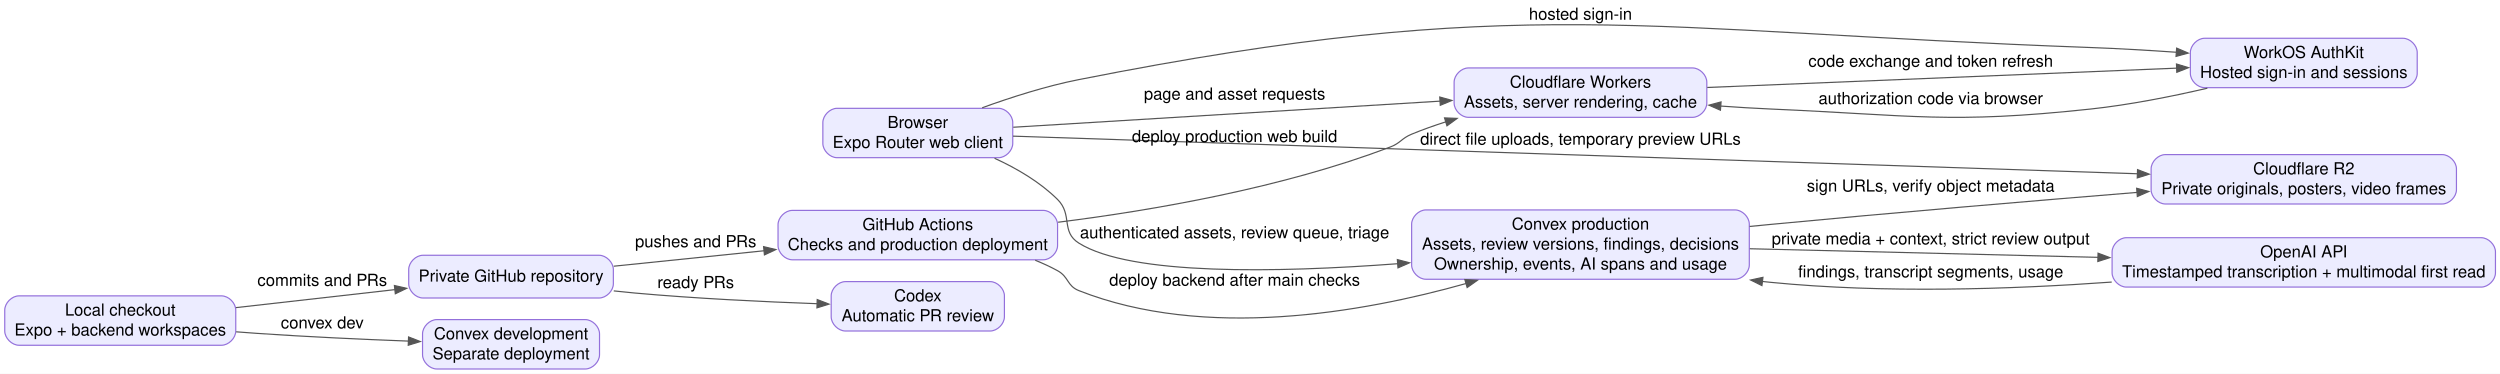
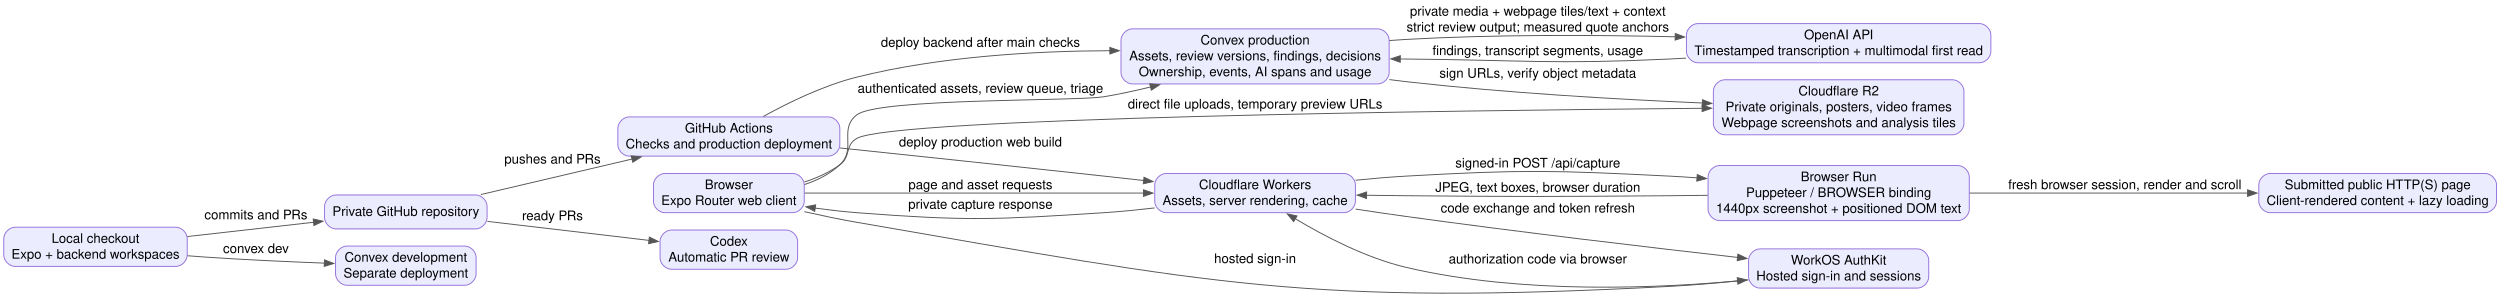
- <svg xmlns="http://www.w3.org/2000/svg" width="2106pt" height="315pt" viewBox="0.00 0.00 2106.00 315.00">
-   <g id="graph0" class="graph" transform="scale(1 1) rotate(0) translate(4 310.84)">
-     <polygon fill="white" stroke="none" points="-4,4 -4,-310.84 2102.18,-310.84 2102.18,4 -4,4" />
+ <svg xmlns="http://www.w3.org/2000/svg" width="2652pt" height="315pt" viewBox="0.00 0.00 2652.00 315.00">
+   <g id="graph0" class="graph" transform="scale(1 1) rotate(0) translate(4 311.15)">
+     <polygon fill="white" stroke="none" points="-4,4 -4,-311.15 2648.34,-311.15 2648.34,4 -4,4" />
    <g id="node1" class="node">
-       <path fill="#ececff" stroke="#9370db" d="M837.14,-219.6C837.14,-219.6 701.17,-219.6 701.17,-219.6 695.17,-219.6 689.17,-213.6 689.17,-207.6 689.17,-207.6 689.17,-190 689.17,-190 689.17,-184 695.17,-178 701.17,-178 701.17,-178 837.14,-178 837.14,-178 843.14,-178 849.14,-184 849.14,-190 849.14,-190 849.14,-207.6 849.14,-207.6 849.14,-213.6 843.14,-219.6 837.14,-219.6" />
-       <text xml:space="preserve" text-anchor="middle" x="769.16" y="-203" font-family="Helvetica,sans-Serif" font-size="14.00">Browser</text>
-       <text xml:space="preserve" text-anchor="middle" x="769.16" y="-186.2" font-family="Helvetica,sans-Serif" font-size="14.00">Expo Router web client</text>
+       <path fill="#ececff" stroke="#9370db" d="M837.14,-127.13C837.14,-127.13 701.17,-127.13 701.17,-127.13 695.17,-127.13 689.17,-121.13 689.17,-115.13 689.17,-115.13 689.17,-97.53 689.17,-97.53 689.17,-91.53 695.17,-85.53 701.17,-85.53 701.17,-85.53 837.14,-85.53 837.14,-85.53 843.14,-85.53 849.14,-91.53 849.14,-97.53 849.14,-97.53 849.14,-115.13 849.14,-115.13 849.14,-121.13 843.14,-127.13 837.14,-127.13" />
+       <text xml:space="preserve" text-anchor="middle" x="769.16" y="-110.53" font-family="Helvetica,sans-Serif" font-size="14.00">Browser</text>
+       <text xml:space="preserve" text-anchor="middle" x="769.16" y="-93.73" font-family="Helvetica,sans-Serif" font-size="14.00">Expo Router web client</text>
    </g>
    <g id="node2" class="node">
-       <path fill="#ececff" stroke="#9370db" d="M1421.82,-253.6C1421.82,-253.6 1232.95,-253.6 1232.95,-253.6 1226.95,-253.6 1220.95,-247.6 1220.95,-241.6 1220.95,-241.6 1220.95,-224 1220.95,-224 1220.95,-218 1226.95,-212 1232.95,-212 1232.95,-212 1421.82,-212 1421.82,-212 1427.82,-212 1433.82,-218 1433.82,-224 1433.82,-224 1433.82,-241.6 1433.82,-241.6 1433.82,-247.6 1427.82,-253.6 1421.82,-253.6" />
-       <text xml:space="preserve" text-anchor="middle" x="1327.39" y="-237" font-family="Helvetica,sans-Serif" font-size="14.00">Cloudflare Workers</text>
-       <text xml:space="preserve" text-anchor="middle" x="1327.39" y="-220.2" font-family="Helvetica,sans-Serif" font-size="14.00">Assets, server rendering, cache</text>
+       <path fill="#ececff" stroke="#9370db" d="M1421.82,-127.13C1421.82,-127.13 1232.95,-127.13 1232.95,-127.13 1226.95,-127.13 1220.95,-121.13 1220.95,-115.13 1220.95,-115.13 1220.95,-97.53 1220.95,-97.53 1220.95,-91.53 1226.95,-85.53 1232.95,-85.53 1232.95,-85.53 1421.82,-85.53 1421.82,-85.53 1427.82,-85.53 1433.82,-91.53 1433.82,-97.53 1433.82,-97.53 1433.82,-115.13 1433.82,-115.13 1433.82,-121.13 1427.82,-127.13 1421.82,-127.13" />
+       <text xml:space="preserve" text-anchor="middle" x="1327.39" y="-110.53" font-family="Helvetica,sans-Serif" font-size="14.00">Cloudflare Workers</text>
+       <text xml:space="preserve" text-anchor="middle" x="1327.39" y="-93.73" font-family="Helvetica,sans-Serif" font-size="14.00">Assets, server rendering, cache</text>
    </g>
    <g id="edge1" class="edge">
-       <path fill="none" stroke="#555555" d="M849.55,-203.65C943.63,-209.4 1101.2,-219.04 1209.28,-225.64" />
-       <polygon fill="#555555" stroke="#555555" points="1208.86,-229.12 1219.06,-226.24 1209.29,-222.14 1208.86,-229.12" />
-       <text xml:space="preserve" text-anchor="middle" x="1036.03" y="-226.95" font-family="Helvetica,sans-Serif" font-size="14.00">page and asset requests</text>
+       <path fill="none" stroke="#555555" d="M849.55,-106.33C943.63,-106.33 1101.2,-106.33 1209.28,-106.33" />
+       <polygon fill="#555555" stroke="#555555" points="1209.06,-109.83 1219.05,-106.33 1209.05,-102.83 1209.06,-109.83" />
+       <text xml:space="preserve" text-anchor="middle" x="1036.03" y="-110.53" font-family="Helvetica,sans-Serif" font-size="14.00">page and asset requests</text>
    </g>
    <g id="node3" class="node">
-       <path fill="#ececff" stroke="#9370db" d="M1457.61,-134C1457.61,-134 1197.16,-134 1197.16,-134 1191.16,-134 1185.16,-128 1185.16,-122 1185.16,-122 1185.16,-87.6 1185.16,-87.6 1185.16,-81.6 1191.16,-75.6 1197.16,-75.6 1197.16,-75.6 1457.61,-75.6 1457.61,-75.6 1463.61,-75.6 1469.61,-81.6 1469.61,-87.6 1469.61,-87.6 1469.61,-122 1469.61,-122 1469.61,-128 1463.61,-134 1457.61,-134" />
-       <text xml:space="preserve" text-anchor="middle" x="1327.39" y="-117.4" font-family="Helvetica,sans-Serif" font-size="14.00">Convex production</text>
-       <text xml:space="preserve" text-anchor="middle" x="1327.39" y="-100.6" font-family="Helvetica,sans-Serif" font-size="14.00">Assets, review versions, findings, decisions</text>
-       <text xml:space="preserve" text-anchor="middle" x="1327.39" y="-83.8" font-family="Helvetica,sans-Serif" font-size="14.00">Ownership, events, AI spans and usage</text>
+       <path fill="#ececff" stroke="#9370db" d="M1457.61,-280.53C1457.61,-280.53 1197.16,-280.53 1197.16,-280.53 1191.16,-280.53 1185.16,-274.53 1185.16,-268.53 1185.16,-268.53 1185.16,-234.13 1185.16,-234.13 1185.16,-228.13 1191.16,-222.13 1197.16,-222.13 1197.16,-222.13 1457.61,-222.13 1457.61,-222.13 1463.61,-222.13 1469.61,-228.13 1469.61,-234.13 1469.61,-234.13 1469.61,-268.53 1469.61,-268.53 1469.61,-274.53 1463.61,-280.53 1457.61,-280.53" />
+       <text xml:space="preserve" text-anchor="middle" x="1327.39" y="-263.93" font-family="Helvetica,sans-Serif" font-size="14.00">Convex production</text>
+       <text xml:space="preserve" text-anchor="middle" x="1327.39" y="-247.13" font-family="Helvetica,sans-Serif" font-size="14.00">Assets, review versions, findings, decisions</text>
+       <text xml:space="preserve" text-anchor="middle" x="1327.39" y="-230.33" font-family="Helvetica,sans-Serif" font-size="14.00">Ownership, events, AI spans and usage</text>
+     </g>
+     <g id="edge6" class="edge">
+       <path fill="none" stroke="#555555" d="M849.37,-115.35C863.13,-119.91 876.38,-126.58 886.89,-136.33 905.13,-153.24 885.21,-174.11 904.89,-189.33 928,-207.2 1138.36,-203.65 1167.16,-208.53 1183.37,-211.27 1200.32,-214.94 1216.86,-218.98" />
+       <polygon fill="#555555" stroke="#555555" points="1215.64,-222.28 1226.19,-221.31 1217.33,-215.49 1215.64,-222.28" />
+       <text xml:space="preserve" text-anchor="middle" x="1036.03" y="-212.73" font-family="Helvetica,sans-Serif" font-size="14.00">authenticated assets, review queue, triage</text>
+     </g>
+     <g id="node4" class="node">
+       <path fill="#ececff" stroke="#9370db" d="M2067.35,-226.53C2067.35,-226.53 1825.55,-226.53 1825.55,-226.53 1819.55,-226.53 1813.55,-220.53 1813.55,-214.53 1813.55,-214.53 1813.55,-180.13 1813.55,-180.13 1813.55,-174.13 1819.55,-168.13 1825.55,-168.13 1825.55,-168.13 2067.35,-168.13 2067.35,-168.13 2073.35,-168.13 2079.35,-174.13 2079.35,-180.13 2079.35,-180.13 2079.35,-214.53 2079.35,-214.53 2079.35,-220.53 2073.35,-226.53 2067.35,-226.53" />
+       <text xml:space="preserve" text-anchor="middle" x="1946.45" y="-209.93" font-family="Helvetica,sans-Serif" font-size="14.00">Cloudflare R2</text>
+       <text xml:space="preserve" text-anchor="middle" x="1946.45" y="-193.13" font-family="Helvetica,sans-Serif" font-size="14.00">Private originals, posters, video frames</text>
+       <text xml:space="preserve" text-anchor="middle" x="1946.45" y="-176.33" font-family="Helvetica,sans-Serif" font-size="14.00">Webpage screenshots and analysis tiles</text>
+     </g>
+     <g id="edge7" class="edge">
+       <path fill="none" stroke="#555555" d="M849.42,-118.11C862.71,-122.42 875.78,-128.3 886.89,-136.33 898.88,-144.99 892.02,-157.03 904.89,-164.33 943.17,-186.02 1525.34,-193.81 1801.78,-196.29" />
+       <polygon fill="#555555" stroke="#555555" points="1801.55,-199.79 1811.58,-196.38 1801.61,-192.79 1801.55,-199.79" />
+       <text xml:space="preserve" text-anchor="middle" x="1327.39" y="-196.03" font-family="Helvetica,sans-Serif" font-size="14.00">direct file uploads, temporary preview URLs</text>
+     </g>
+     <g id="node13" class="node">
+       <path fill="#ececff" stroke="#9370db" d="M2030,-47.13C2030,-47.13 1862.9,-47.13 1862.9,-47.13 1856.9,-47.13 1850.9,-41.13 1850.9,-35.13 1850.9,-35.13 1850.9,-17.53 1850.9,-17.53 1850.9,-11.53 1856.9,-5.53 1862.9,-5.53 1862.9,-5.53 2030,-5.53 2030,-5.53 2036,-5.53 2042,-11.53 2042,-17.53 2042,-17.53 2042,-35.13 2042,-35.13 2042,-41.13 2036,-47.13 2030,-47.13" />
+       <text xml:space="preserve" text-anchor="middle" x="1946.45" y="-30.53" font-family="Helvetica,sans-Serif" font-size="14.00">WorkOS AuthKit</text>
+       <text xml:space="preserve" text-anchor="middle" x="1946.45" y="-13.73" font-family="Helvetica,sans-Serif" font-size="14.00">Hosted sign-in and sessions</text>
+     </g>
+     <g id="edge11" class="edge">
+       <path fill="none" stroke="#555555" d="M849.3,-86.59C867.48,-82.48 886.8,-78.46 904.89,-75.33 1283.61,-9.87 1383.18,13.04 1766.98,-7.33 1790.48,-8.58 1815.65,-10.74 1839.46,-13.17" />
+       <polygon fill="#555555" stroke="#555555" points="1838.84,-16.63 1849.15,-14.19 1839.57,-9.67 1838.84,-16.63" />
+       <text xml:space="preserve" text-anchor="middle" x="1327.39" y="-32.12" font-family="Helvetica,sans-Serif" font-size="14.00">hosted sign-in</text>
+     </g>
+     <g id="edge5" class="edge">
+       <path fill="none" stroke="#555555" d="M1220.8,-90.58C1202.94,-88.48 1184.55,-86.66 1167.16,-85.53 1050.84,-77.96 1021.11,-76.61 904.89,-85.53 890.5,-86.63 875.33,-88.39 860.56,-90.43" />
+       <polygon fill="#555555" stroke="#555555" points="860.26,-86.93 850.86,-91.82 861.25,-93.86 860.26,-86.93" />
+       <text xml:space="preserve" text-anchor="middle" x="1036.03" y="-89.73" font-family="Helvetica,sans-Serif" font-size="14.00">private capture response</text>
+     </g>
+     <g id="node5" class="node">
+       <path fill="#ececff" stroke="#9370db" d="M2073,-135.53C2073,-135.53 1819.9,-135.53 1819.9,-135.53 1813.9,-135.53 1807.9,-129.53 1807.9,-123.53 1807.9,-123.53 1807.9,-89.13 1807.9,-89.13 1807.9,-83.13 1813.9,-77.13 1819.9,-77.13 1819.9,-77.13 2073,-77.13 2073,-77.13 2079,-77.13 2085,-83.13 2085,-89.13 2085,-89.13 2085,-123.53 2085,-123.53 2085,-129.53 2079,-135.53 2073,-135.53" />
+       <text xml:space="preserve" text-anchor="middle" x="1946.45" y="-118.93" font-family="Helvetica,sans-Serif" font-size="14.00">Browser Run</text>
+       <text xml:space="preserve" text-anchor="middle" x="1946.45" y="-102.13" font-family="Helvetica,sans-Serif" font-size="14.00">Puppeteer / BROWSER binding</text>
+       <text xml:space="preserve" text-anchor="middle" x="1946.45" y="-85.33" font-family="Helvetica,sans-Serif" font-size="14.00">1440px screenshot + positioned DOM text</text>
    </g>
    <g id="edge2" class="edge">
-       <path fill="none" stroke="#555555" d="M833.82,-177.51C852.59,-168.94 872.05,-157.53 886.89,-142.8 899.81,-129.97 889.46,-115.66 904.89,-106 948.53,-78.68 1071.56,-81.03 1173.51,-88.69" />
-       <polygon fill="#555555" stroke="#555555" points="1173.13,-92.17 1183.37,-89.46 1173.67,-85.19 1173.13,-92.17" />
-       <text xml:space="preserve" text-anchor="middle" x="1036.03" y="-110.2" font-family="Helvetica,sans-Serif" font-size="14.00">authenticated assets, review queue, triage</text>
+       <path fill="none" stroke="#555555" d="M1434.02,-119.96C1451.88,-121.78 1470.25,-123.35 1487.61,-124.33 1611.58,-131.31 1642.97,-130.57 1766.98,-124.33 1776.58,-123.84 1786.46,-123.22 1796.42,-122.48" />
+       <polygon fill="#555555" stroke="#555555" points="1796.47,-125.99 1806.17,-121.73 1795.93,-119.01 1796.47,-125.99" />
+       <text xml:space="preserve" text-anchor="middle" x="1627.29" y="-133.49" font-family="Helvetica,sans-Serif" font-size="14.00">signed-in POST /api/capture</text>
    </g>
-     <g id="node4" class="node">
-       <path fill="#ececff" stroke="#9370db" d="M2053.31,-180.6C2053.31,-180.6 1820.1,-180.6 1820.1,-180.6 1814.1,-180.6 1808.1,-174.6 1808.1,-168.6 1808.1,-168.6 1808.1,-151 1808.1,-151 1808.1,-145 1814.1,-139 1820.1,-139 1820.1,-139 2053.31,-139 2053.31,-139 2059.31,-139 2065.31,-145 2065.31,-151 2065.31,-151 2065.31,-168.6 2065.31,-168.6 2065.31,-174.6 2059.31,-180.6 2053.31,-180.6" />
-       <text xml:space="preserve" text-anchor="middle" x="1936.71" y="-164" font-family="Helvetica,sans-Serif" font-size="14.00">Cloudflare R2</text>
-       <text xml:space="preserve" text-anchor="middle" x="1936.71" y="-147.2" font-family="Helvetica,sans-Serif" font-size="14.00">Private originals, posters, video frames</text>
+     <g id="edge13" class="edge">
+       <path fill="none" stroke="#555555" d="M1434.09,-89.34C1451.94,-86.62 1470.29,-83.92 1487.61,-81.53 1607.9,-64.91 1746.37,-48.61 1839.25,-38.08" />
+       <polygon fill="#555555" stroke="#555555" points="1839.58,-41.57 1849.12,-36.96 1838.79,-34.61 1839.58,-41.57" />
+       <text xml:space="preserve" text-anchor="middle" x="1627.29" y="-85.73" font-family="Helvetica,sans-Serif" font-size="14.00">code exchange and token refresh</text>
+     </g>
+     <g id="edge8" class="edge">
+       <path fill="none" stroke="#555555" d="M1469.79,-226.72C1475.8,-225.93 1481.76,-225.19 1487.61,-224.53 1592.51,-212.62 1711.55,-205.75 1801.95,-201.89" />
+       <polygon fill="#555555" stroke="#555555" points="1802.03,-205.39 1811.88,-201.48 1801.74,-198.4 1802.03,-205.39" />
+       <text xml:space="preserve" text-anchor="middle" x="1627.29" y="-228.73" font-family="Helvetica,sans-Serif" font-size="14.00">sign URLs, verify object metadata</text>
+     </g>
+     <g id="node7" class="node">
+       <path fill="#ececff" stroke="#9370db" d="M2095.92,-286.13C2095.92,-286.13 1796.98,-286.13 1796.98,-286.13 1790.98,-286.13 1784.98,-280.13 1784.98,-274.13 1784.98,-274.13 1784.98,-256.53 1784.98,-256.53 1784.98,-250.53 1790.98,-244.53 1796.98,-244.53 1796.98,-244.53 2095.92,-244.53 2095.92,-244.53 2101.92,-244.53 2107.92,-250.53 2107.92,-256.53 2107.92,-256.53 2107.92,-274.13 2107.92,-274.13 2107.92,-280.13 2101.92,-286.13 2095.92,-286.13" />
+       <text xml:space="preserve" text-anchor="middle" x="1946.45" y="-269.53" font-family="Helvetica,sans-Serif" font-size="14.00">OpenAI API</text>
+       <text xml:space="preserve" text-anchor="middle" x="1946.45" y="-252.73" font-family="Helvetica,sans-Serif" font-size="14.00">Timestamped transcription + multimodal first read</text>
+     </g>
+     <g id="edge9" class="edge">
+       <path fill="none" stroke="#555555" d="M1469.83,-268.15C1475.83,-268.6 1481.78,-269 1487.61,-269.33 1581.89,-274.64 1687.25,-274.16 1773.12,-272.12" />
+       <polygon fill="#555555" stroke="#555555" points="1773.14,-275.62 1783.05,-271.87 1772.96,-268.62 1773.14,-275.62" />
+       <text xml:space="preserve" text-anchor="middle" x="1627.29" y="-294.55" font-family="Helvetica,sans-Serif" font-size="14.00">private media + webpage tiles/text + context</text>
+       <text xml:space="preserve" text-anchor="middle" x="1627.29" y="-277.75" font-family="Helvetica,sans-Serif" font-size="14.00">strict review output; measured quote anchors</text>
+     </g>
+     <g id="edge4" class="edge">
+       <path fill="none" stroke="#555555" d="M1807.58,-103.95C1793.86,-103.78 1780.15,-103.63 1766.98,-103.53 1642.82,-102.55 1611.77,-102.44 1487.61,-103.53 1473.98,-103.65 1459.69,-103.83 1445.5,-104.03" />
+       <polygon fill="#555555" stroke="#555555" points="1445.62,-100.53 1435.67,-104.18 1445.72,-107.53 1445.62,-100.53" />
+       <text xml:space="preserve" text-anchor="middle" x="1627.29" y="-107.73" font-family="Helvetica,sans-Serif" font-size="14.00">JPEG, text boxes, browser duration</text>
+     </g>
+     <g id="node6" class="node">
+       <path fill="#ececff" stroke="#9370db" d="M2632.34,-127.13C2632.34,-127.13 2404.14,-127.13 2404.14,-127.13 2398.14,-127.13 2392.14,-121.13 2392.14,-115.13 2392.14,-115.13 2392.14,-97.53 2392.14,-97.53 2392.14,-91.53 2398.14,-85.53 2404.14,-85.53 2404.14,-85.53 2632.34,-85.53 2632.34,-85.53 2638.34,-85.53 2644.34,-91.53 2644.34,-97.53 2644.34,-97.53 2644.34,-115.13 2644.34,-115.13 2644.34,-121.13 2638.34,-127.13 2632.34,-127.13" />
+       <text xml:space="preserve" text-anchor="middle" x="2518.24" y="-110.53" font-family="Helvetica,sans-Serif" font-size="14.00">Submitted public HTTP(S) page</text>
+       <text xml:space="preserve" text-anchor="middle" x="2518.24" y="-93.73" font-family="Helvetica,sans-Serif" font-size="14.00">Client-rendered content + lazy loading</text>
    </g>
    <g id="edge3" class="edge">
-       <path fill="none" stroke="#555555" d="M849.35,-196.15C1044.51,-189.62 1550.53,-172.69 1796.88,-164.45" />
-       <polygon fill="#555555" stroke="#555555" points="1796.67,-167.95 1806.54,-164.12 1796.43,-160.96 1796.67,-167.95" />
-       <text xml:space="preserve" text-anchor="middle" x="1327.39" y="-188.96" font-family="Helvetica,sans-Serif" font-size="14.00">direct file uploads, temporary preview URLs</text>
+       <path fill="none" stroke="#555555" d="M2085.38,-106.33C2174.92,-106.33 2291.14,-106.33 2380.46,-106.33" />
+       <polygon fill="#555555" stroke="#555555" points="2380.25,-109.83 2390.25,-106.33 2380.25,-102.83 2380.25,-109.83" />
+       <text xml:space="preserve" text-anchor="middle" x="2250.03" y="-110.53" font-family="Helvetica,sans-Serif" font-size="14.00">fresh browser session, render and scroll</text>
+     </g>
+     <g id="edge10" class="edge">
+       <path fill="none" stroke="#555555" d="M1784.49,-249.48C1778.58,-249.12 1772.73,-248.8 1766.98,-248.53 1642.95,-242.7 1611.77,-247.44 1487.61,-248.53 1485.52,-248.55 1483.42,-248.57 1481.31,-248.59" />
+       <polygon fill="#555555" stroke="#555555" points="1481.37,-245.09 1471.41,-248.69 1481.45,-252.09 1481.37,-245.09" />
+       <text xml:space="preserve" text-anchor="middle" x="1627.29" y="-252.73" font-family="Helvetica,sans-Serif" font-size="14.00">findings, transcript segments, usage</text>
+     </g>
+     <g id="node8" class="node">
+       <path fill="#ececff" stroke="#9370db" d="M489.04,-50.13C489.04,-50.13 363.95,-50.13 363.95,-50.13 357.95,-50.13 351.95,-44.13 351.95,-38.13 351.95,-38.13 351.95,-20.53 351.95,-20.53 351.95,-14.53 357.95,-8.53 363.95,-8.53 363.95,-8.53 489.04,-8.53 489.04,-8.53 495.04,-8.53 501.04,-14.53 501.04,-20.53 501.04,-20.53 501.04,-38.13 501.04,-38.13 501.04,-44.13 495.04,-50.13 489.04,-50.13" />
+       <text xml:space="preserve" text-anchor="middle" x="426.5" y="-33.53" font-family="Helvetica,sans-Serif" font-size="14.00">Convex development</text>
+       <text xml:space="preserve" text-anchor="middle" x="426.5" y="-16.73" font-family="Helvetica,sans-Serif" font-size="14.00">Separate deployment</text>
+     </g>
+     <g id="node9" class="node">
+       <path fill="#ececff" stroke="#9370db" d="M182.6,-70.13C182.6,-70.13 12,-70.13 12,-70.13 6,-70.13 0,-64.13 0,-58.13 0,-58.13 0,-40.53 0,-40.53 0,-34.53 6,-28.53 12,-28.53 12,-28.53 182.6,-28.53 182.6,-28.53 188.6,-28.53 194.6,-34.53 194.6,-40.53 194.6,-40.53 194.6,-58.13 194.6,-58.13 194.6,-64.13 188.6,-70.13 182.6,-70.13" />
+       <text xml:space="preserve" text-anchor="middle" x="97.3" y="-53.53" font-family="Helvetica,sans-Serif" font-size="14.00">Local checkout</text>
+       <text xml:space="preserve" text-anchor="middle" x="97.3" y="-36.73" font-family="Helvetica,sans-Serif" font-size="14.00">Expo + backend workspaces</text>
+     </g>
+     <g id="edge14" class="edge">
+       <path fill="none" stroke="#555555" d="M194.93,-39.85C200.91,-39.37 206.84,-38.92 212.6,-38.53 254.59,-35.64 301.31,-33.5 340.25,-32.02" />
+       <polygon fill="#555555" stroke="#555555" points="340.17,-35.52 350.04,-31.65 339.91,-28.53 340.17,-35.52" />
+       <text xml:space="preserve" text-anchor="middle" x="267.45" y="-42.73" font-family="Helvetica,sans-Serif" font-size="14.00">convex dev</text>
+     </g>
+     <g id="node10" class="node">
+       <path fill="#ececff" stroke="#9370db" d="M500.69,-104.33C500.69,-104.33 352.3,-104.33 352.3,-104.33 346.3,-104.33 340.3,-98.33 340.3,-92.33 340.3,-92.33 340.3,-80.33 340.3,-80.33 340.3,-74.33 346.3,-68.33 352.3,-68.33 352.3,-68.33 500.69,-68.33 500.69,-68.33 506.69,-68.33 512.69,-74.33 512.69,-80.33 512.69,-80.33 512.69,-92.33 512.69,-92.33 512.69,-98.33 506.69,-104.33 500.69,-104.33" />
+       <text xml:space="preserve" text-anchor="middle" x="426.5" y="-82.13" font-family="Helvetica,sans-Serif" font-size="14.00">Private GitHub repository</text>
+     </g>
+     <g id="edge17" class="edge">
+       <path fill="none" stroke="#555555" d="M194.7,-60.23C236.92,-65 286.36,-70.59 328.63,-75.37" />
+       <polygon fill="#555555" stroke="#555555" points="328.24,-78.85 338.57,-76.5 329.02,-71.9 328.24,-78.85" />
+       <text xml:space="preserve" text-anchor="middle" x="267.45" y="-78.56" font-family="Helvetica,sans-Serif" font-size="14.00">commits and PRs</text>
    </g>
    <g id="node11" class="node">
-       <path fill="#ececff" stroke="#9370db" d="M2020.26,-278.6C2020.26,-278.6 1853.16,-278.6 1853.16,-278.6 1847.16,-278.6 1841.16,-272.6 1841.16,-266.6 1841.16,-266.6 1841.16,-249 1841.16,-249 1841.16,-243 1847.16,-237 1853.16,-237 1853.16,-237 2020.26,-237 2020.26,-237 2026.26,-237 2032.26,-243 2032.26,-249 2032.26,-249 2032.26,-266.6 2032.26,-266.6 2032.26,-272.6 2026.26,-278.6 2020.26,-278.6" />
-       <text xml:space="preserve" text-anchor="middle" x="1936.71" y="-262" font-family="Helvetica,sans-Serif" font-size="14.00">WorkOS AuthKit</text>
-       <text xml:space="preserve" text-anchor="middle" x="1936.71" y="-245.2" font-family="Helvetica,sans-Serif" font-size="14.00">Hosted sign-in and sessions</text>
+       <path fill="#ececff" stroke="#9370db" d="M874.89,-187.13C874.89,-187.13 663.42,-187.13 663.42,-187.13 657.42,-187.13 651.42,-181.13 651.42,-175.13 651.42,-175.13 651.42,-157.53 651.42,-157.53 651.42,-151.53 657.42,-145.53 663.42,-145.53 663.42,-145.53 874.89,-145.53 874.89,-145.53 880.89,-145.53 886.89,-151.53 886.89,-157.53 886.89,-157.53 886.89,-175.13 886.89,-175.13 886.89,-181.13 880.89,-187.13 874.89,-187.13" />
+       <text xml:space="preserve" text-anchor="middle" x="769.16" y="-170.53" font-family="Helvetica,sans-Serif" font-size="14.00">GitHub Actions</text>
+       <text xml:space="preserve" text-anchor="middle" x="769.16" y="-153.73" font-family="Helvetica,sans-Serif" font-size="14.00">Checks and production deployment</text>
    </g>
-     <g id="edge7" class="edge">
-       <path fill="none" stroke="#555555" d="M823.4,-220.06C847.83,-228.92 877.43,-238.38 904.89,-243.8 1276.72,-317.25 1378.47,-284.58 1757.23,-270.8 1780.69,-269.95 1805.84,-268.47 1829.64,-266.8" />
-       <polygon fill="#555555" stroke="#555555" points="1829.61,-270.31 1839.33,-266.11 1829.1,-263.33 1829.61,-270.31" />
-       <text xml:space="preserve" text-anchor="middle" x="1327.39" y="-294.24" font-family="Helvetica,sans-Serif" font-size="14.00">hosted sign-in</text>
+     <g id="edge18" class="edge">
+       <path fill="none" stroke="#555555" d="M506.08,-104.78C553.77,-115.98 615.13,-130.39 666.49,-142.45" />
+       <polygon fill="#555555" stroke="#555555" points="665.61,-145.84 676.15,-144.72 667.22,-139.03 665.61,-145.84" />
+       <text xml:space="preserve" text-anchor="middle" x="582.06" y="-137.69" font-family="Helvetica,sans-Serif" font-size="14.00">pushes and PRs</text>
    </g>
-     <g id="edge9" class="edge">
-       <path fill="none" stroke="#555555" d="M1434.17,-237.15C1545.23,-241.73 1718.82,-248.87 1829.89,-253.44" />
-       <polygon fill="#555555" stroke="#555555" points="1829.46,-256.93 1839.59,-253.84 1829.75,-249.94 1829.46,-256.93" />
-       <text xml:space="preserve" text-anchor="middle" x="1622.42" y="-254.61" font-family="Helvetica,sans-Serif" font-size="14.00">code exchange and token refresh</text>
+     <g id="node12" class="node">
+       <path fill="#ececff" stroke="#9370db" d="M830.12,-67.13C830.12,-67.13 708.19,-67.13 708.19,-67.13 702.19,-67.13 696.19,-61.13 696.19,-55.13 696.19,-55.13 696.19,-37.53 696.19,-37.53 696.19,-31.53 702.19,-25.53 708.19,-25.53 708.19,-25.53 830.12,-25.53 830.12,-25.53 836.12,-25.53 842.12,-31.53 842.12,-37.53 842.12,-37.53 842.12,-55.13 842.12,-55.13 842.12,-61.13 836.12,-67.13 830.12,-67.13" />
+       <text xml:space="preserve" text-anchor="middle" x="769.16" y="-50.53" font-family="Helvetica,sans-Serif" font-size="14.00">Codex</text>
+       <text xml:space="preserve" text-anchor="middle" x="769.16" y="-33.73" font-family="Helvetica,sans-Serif" font-size="14.00">Automatic PR review</text>
    </g>
-     <g id="edge4" class="edge">
-       <path fill="none" stroke="#555555" d="M1469.88,-120.07C1475.87,-120.66 1481.8,-121.24 1487.61,-121.8 1590.92,-131.69 1707.75,-141.56 1796.21,-148.76" />
-       <polygon fill="#555555" stroke="#555555" points="1795.92,-152.24 1806.17,-149.56 1796.49,-145.27 1795.92,-152.24" />
-       <text xml:space="preserve" text-anchor="middle" x="1622.42" y="-149.48" font-family="Helvetica,sans-Serif" font-size="14.00">sign URLs, verify object metadata</text>
+     <g id="edge19" class="edge">
+       <path fill="none" stroke="#555555" d="M513.02,-76.29C565.53,-70.12 632.49,-62.26 684.63,-56.14" />
+       <polygon fill="#555555" stroke="#555555" points="684.83,-59.64 694.35,-54.99 684.01,-52.68 684.83,-59.64" />
+       <text xml:space="preserve" text-anchor="middle" x="582.06" y="-77.59" font-family="Helvetica,sans-Serif" font-size="14.00">ready PRs</text>
    </g>
-     <g id="node5" class="node">
-       <path fill="#ececff" stroke="#9370db" d="M2086.18,-110.6C2086.18,-110.6 1787.23,-110.6 1787.23,-110.6 1781.23,-110.6 1775.23,-104.6 1775.23,-98.6 1775.23,-98.6 1775.23,-81 1775.23,-81 1775.23,-75 1781.23,-69 1787.23,-69 1787.23,-69 2086.18,-69 2086.18,-69 2092.18,-69 2098.18,-75 2098.18,-81 2098.18,-81 2098.18,-98.6 2098.18,-98.6 2098.18,-104.6 2092.18,-110.6 2086.18,-110.6" />
-       <text xml:space="preserve" text-anchor="middle" x="1936.71" y="-94" font-family="Helvetica,sans-Serif" font-size="14.00">OpenAI API</text>
-       <text xml:space="preserve" text-anchor="middle" x="1936.71" y="-77.2" font-family="Helvetica,sans-Serif" font-size="14.00">Timestamped transcription + multimodal first read</text>
-     </g>
-     <g id="edge5" class="edge">
-       <path fill="none" stroke="#555555" d="M1470.01,-101.3C1557.58,-99.14 1670.57,-96.35 1763.32,-94.06" />
-       <polygon fill="#555555" stroke="#555555" points="1763.4,-97.56 1773.31,-93.81 1763.22,-90.56 1763.4,-97.56" />
-       <text xml:space="preserve" text-anchor="middle" x="1622.42" y="-104.98" font-family="Helvetica,sans-Serif" font-size="14.00">private media + context, strict review output</text>
-     </g>
-     <g id="edge6" class="edge">
-       <path fill="none" stroke="#555555" d="M1774.91,-73.22C1689.41,-67.07 1582.61,-63.61 1487.61,-73 1485.26,-73.23 1482.88,-73.48 1480.5,-73.75" />
-       <polygon fill="#555555" stroke="#555555" points="1480.25,-70.26 1470.75,-74.95 1481.1,-77.21 1480.25,-70.26" />
-       <text xml:space="preserve" text-anchor="middle" x="1622.42" y="-77.2" font-family="Helvetica,sans-Serif" font-size="14.00">findings, transcript segments, usage</text>
-     </g>
-     <g id="node6" class="node">
-       <path fill="#ececff" stroke="#9370db" d="M489.04,-41.6C489.04,-41.6 363.95,-41.6 363.95,-41.6 357.95,-41.6 351.95,-35.6 351.95,-29.6 351.95,-29.6 351.95,-12 351.95,-12 351.95,-6 357.95,0 363.95,0 363.95,0 489.04,0 489.04,0 495.04,0 501.04,-6 501.04,-12 501.04,-12 501.04,-29.6 501.04,-29.6 501.04,-35.6 495.04,-41.6 489.04,-41.6" />
-       <text xml:space="preserve" text-anchor="middle" x="426.5" y="-25" font-family="Helvetica,sans-Serif" font-size="14.00">Convex development</text>
-       <text xml:space="preserve" text-anchor="middle" x="426.5" y="-8.2" font-family="Helvetica,sans-Serif" font-size="14.00">Separate deployment</text>
-     </g>
-     <g id="node7" class="node">
-       <path fill="#ececff" stroke="#9370db" d="M182.6,-61.6C182.6,-61.6 12,-61.6 12,-61.6 6,-61.6 0,-55.6 0,-49.6 0,-49.6 0,-32 0,-32 0,-26 6,-20 12,-20 12,-20 182.6,-20 182.6,-20 188.6,-20 194.6,-26 194.6,-32 194.6,-32 194.6,-49.6 194.6,-49.6 194.6,-55.6 188.6,-61.6 182.6,-61.6" />
-       <text xml:space="preserve" text-anchor="middle" x="97.3" y="-45" font-family="Helvetica,sans-Serif" font-size="14.00">Local checkout</text>
-       <text xml:space="preserve" text-anchor="middle" x="97.3" y="-28.2" font-family="Helvetica,sans-Serif" font-size="14.00">Expo + backend workspaces</text>
-     </g>
-     <g id="edge10" class="edge">
-       <path fill="none" stroke="#555555" d="M194.93,-31.32C200.91,-30.84 206.84,-30.4 212.6,-30 254.59,-27.11 301.31,-24.97 340.25,-23.49" />
-       <polygon fill="#555555" stroke="#555555" points="340.17,-26.99 350.04,-23.12 339.91,-20 340.17,-26.99" />
-       <text xml:space="preserve" text-anchor="middle" x="267.45" y="-34.2" font-family="Helvetica,sans-Serif" font-size="14.00">convex dev</text>
-     </g>
-     <g id="node8" class="node">
-       <path fill="#ececff" stroke="#9370db" d="M500.69,-95.8C500.69,-95.8 352.3,-95.8 352.3,-95.8 346.3,-95.8 340.3,-89.8 340.3,-83.8 340.3,-83.8 340.3,-71.8 340.3,-71.8 340.3,-65.8 346.3,-59.8 352.3,-59.8 352.3,-59.8 500.69,-59.8 500.69,-59.8 506.69,-59.8 512.69,-65.8 512.69,-71.8 512.69,-71.8 512.69,-83.8 512.69,-83.8 512.69,-89.8 506.69,-95.8 500.69,-95.8" />
-       <text xml:space="preserve" text-anchor="middle" x="426.5" y="-73.6" font-family="Helvetica,sans-Serif" font-size="14.00">Private GitHub repository</text>
-     </g>
-     <g id="edge13" class="edge">
-       <path fill="none" stroke="#555555" d="M194.7,-51.7C236.92,-56.48 286.36,-62.07 328.63,-66.85" />
-       <polygon fill="#555555" stroke="#555555" points="328.24,-70.32 338.57,-67.97 329.02,-63.37 328.24,-70.32" />
-       <text xml:space="preserve" text-anchor="middle" x="267.45" y="-70.03" font-family="Helvetica,sans-Serif" font-size="14.00">commits and PRs</text>
-     </g>
-     <g id="node9" class="node">
-       <path fill="#ececff" stroke="#9370db" d="M874.89,-133.6C874.89,-133.6 663.42,-133.6 663.42,-133.6 657.42,-133.6 651.42,-127.6 651.42,-121.6 651.42,-121.6 651.42,-104 651.42,-104 651.42,-98 657.42,-92 663.42,-92 663.42,-92 874.89,-92 874.89,-92 880.89,-92 886.89,-98 886.89,-104 886.89,-104 886.89,-121.6 886.89,-121.6 886.89,-127.6 880.89,-133.6 874.89,-133.6" />
-       <text xml:space="preserve" text-anchor="middle" x="769.16" y="-117" font-family="Helvetica,sans-Serif" font-size="14.00">GitHub Actions</text>
-       <text xml:space="preserve" text-anchor="middle" x="769.16" y="-100.2" font-family="Helvetica,sans-Serif" font-size="14.00">Checks and production deployment</text>
-     </g>
-     <g id="edge14" class="edge">
-       <path fill="none" stroke="#555555" d="M513.02,-86.59C551.37,-90.53 597.43,-95.26 639.8,-99.61" />
-       <polygon fill="#555555" stroke="#555555" points="639.25,-103.07 649.55,-100.61 639.96,-96.11 639.25,-103.07" />
-       <text xml:space="preserve" text-anchor="middle" x="582.06" y="-102.63" font-family="Helvetica,sans-Serif" font-size="14.00">pushes and PRs</text>
-     </g>
-     <g id="node10" class="node">
-       <path fill="#ececff" stroke="#9370db" d="M830.12,-73.6C830.12,-73.6 708.19,-73.6 708.19,-73.6 702.19,-73.6 696.19,-67.6 696.19,-61.6 696.19,-61.6 696.19,-44 696.19,-44 696.19,-38 702.19,-32 708.19,-32 708.19,-32 830.12,-32 830.12,-32 836.12,-32 842.12,-38 842.12,-44 842.12,-44 842.12,-61.6 842.12,-61.6 842.12,-67.6 836.12,-73.6 830.12,-73.6" />
-       <text xml:space="preserve" text-anchor="middle" x="769.16" y="-57" font-family="Helvetica,sans-Serif" font-size="14.00">Codex</text>
-       <text xml:space="preserve" text-anchor="middle" x="769.16" y="-40.2" font-family="Helvetica,sans-Serif" font-size="14.00">Automatic PR review</text>
+     <g id="edge16" class="edge">
+       <path fill="none" stroke="#555555" d="M887,-154.19C966.1,-145.92 1072.95,-134.64 1167.16,-124.33 1180.8,-122.84 1195.09,-121.25 1209.28,-119.66" />
+       <polygon fill="#555555" stroke="#555555" points="1209.57,-123.15 1219.12,-118.56 1208.79,-116.2 1209.57,-123.15" />
+       <text xml:space="preserve" text-anchor="middle" x="1036.03" y="-155.78" font-family="Helvetica,sans-Serif" font-size="14.00">deploy production web build</text>
    </g>
    <g id="edge15" class="edge">
-       <path fill="none" stroke="#555555" d="M513.03,-65.79C519,-65.13 524.93,-64.52 530.69,-64 581.66,-59.4 638.96,-56.63 684.51,-54.99" />
-       <polygon fill="#555555" stroke="#555555" points="684.43,-58.5 694.31,-54.65 684.19,-51.5 684.43,-58.5" />
-       <text xml:space="preserve" text-anchor="middle" x="582.06" y="-68.2" font-family="Helvetica,sans-Serif" font-size="14.00">ready PRs</text>
+       <path fill="none" stroke="#555555" d="M805.63,-187.55C832.02,-202.16 869.44,-220.47 904.89,-229.33 992.14,-251.12 1092.61,-257.07 1173.56,-257.37" />
+       <polygon fill="#555555" stroke="#555555" points="1173.34,-260.87 1183.34,-257.37 1173.34,-253.87 1173.34,-260.87" />
+       <text xml:space="preserve" text-anchor="middle" x="1036.03" y="-261.5" font-family="Helvetica,sans-Serif" font-size="14.00">deploy backend after main checks</text>
    </g>
    <g id="edge12" class="edge">
-       <path fill="none" stroke="#555555" d="M887.34,-123.63C968,-133.73 1076.53,-152.62 1167.16,-187 1175.89,-190.31 1176.54,-194.24 1185.16,-197.8 1194.42,-201.62 1204.2,-205.1 1214.12,-208.25" />
-       <polygon fill="#555555" stroke="#555555" points="1212.88,-211.53 1223.46,-211.1 1214.92,-204.84 1212.88,-211.53" />
-       <text xml:space="preserve" text-anchor="middle" x="1036.03" y="-191.2" font-family="Helvetica,sans-Serif" font-size="14.00">deploy production web build</text>
-     </g>
-     <g id="edge11" class="edge">
-       <path fill="none" stroke="#555555" d="M868.09,-91.6C874.59,-88.99 880.93,-86.07 886.89,-82.8 896.49,-77.54 894.71,-70.01 904.89,-66 1010.94,-24.2 1143.22,-47.3 1231.01,-72" />
-       <polygon fill="#555555" stroke="#555555" points="1229.99,-75.35 1240.57,-74.75 1231.93,-68.62 1229.99,-75.35" />
-       <text xml:space="preserve" text-anchor="middle" x="1036.03" y="-70.2" font-family="Helvetica,sans-Serif" font-size="14.00">deploy backend after main checks</text>
-     </g>
-     <g id="edge8" class="edge">
-       <path fill="none" stroke="#555555" d="M1855.46,-236.53C1824.94,-229.45 1789.71,-222.49 1757.23,-219 1638.09,-206.2 1607.33,-213.82 1487.61,-219 1473.94,-219.59 1459.63,-220.47 1445.43,-221.5" />
-       <polygon fill="#555555" stroke="#555555" points="1445.3,-218 1435.59,-222.24 1445.82,-224.98 1445.3,-218" />
-       <text xml:space="preserve" text-anchor="middle" x="1622.42" y="-223.2" font-family="Helvetica,sans-Serif" font-size="14.00">authorization code via browser</text>
+       <path fill="none" stroke="#555555" d="M1850.61,-14.2C1756.99,-5.11 1610.44,1.37 1487.61,-27.53 1445.08,-37.54 1400.86,-60.6 1369.85,-79.2" />
+       <polygon fill="#555555" stroke="#555555" points="1368.26,-76.07 1361.55,-84.28 1371.91,-82.04 1368.26,-76.07" />
+       <text xml:space="preserve" text-anchor="middle" x="1627.29" y="-31.73" font-family="Helvetica,sans-Serif" font-size="14.00">authorization code via browser</text>
    </g>
  </g>
</svg>
